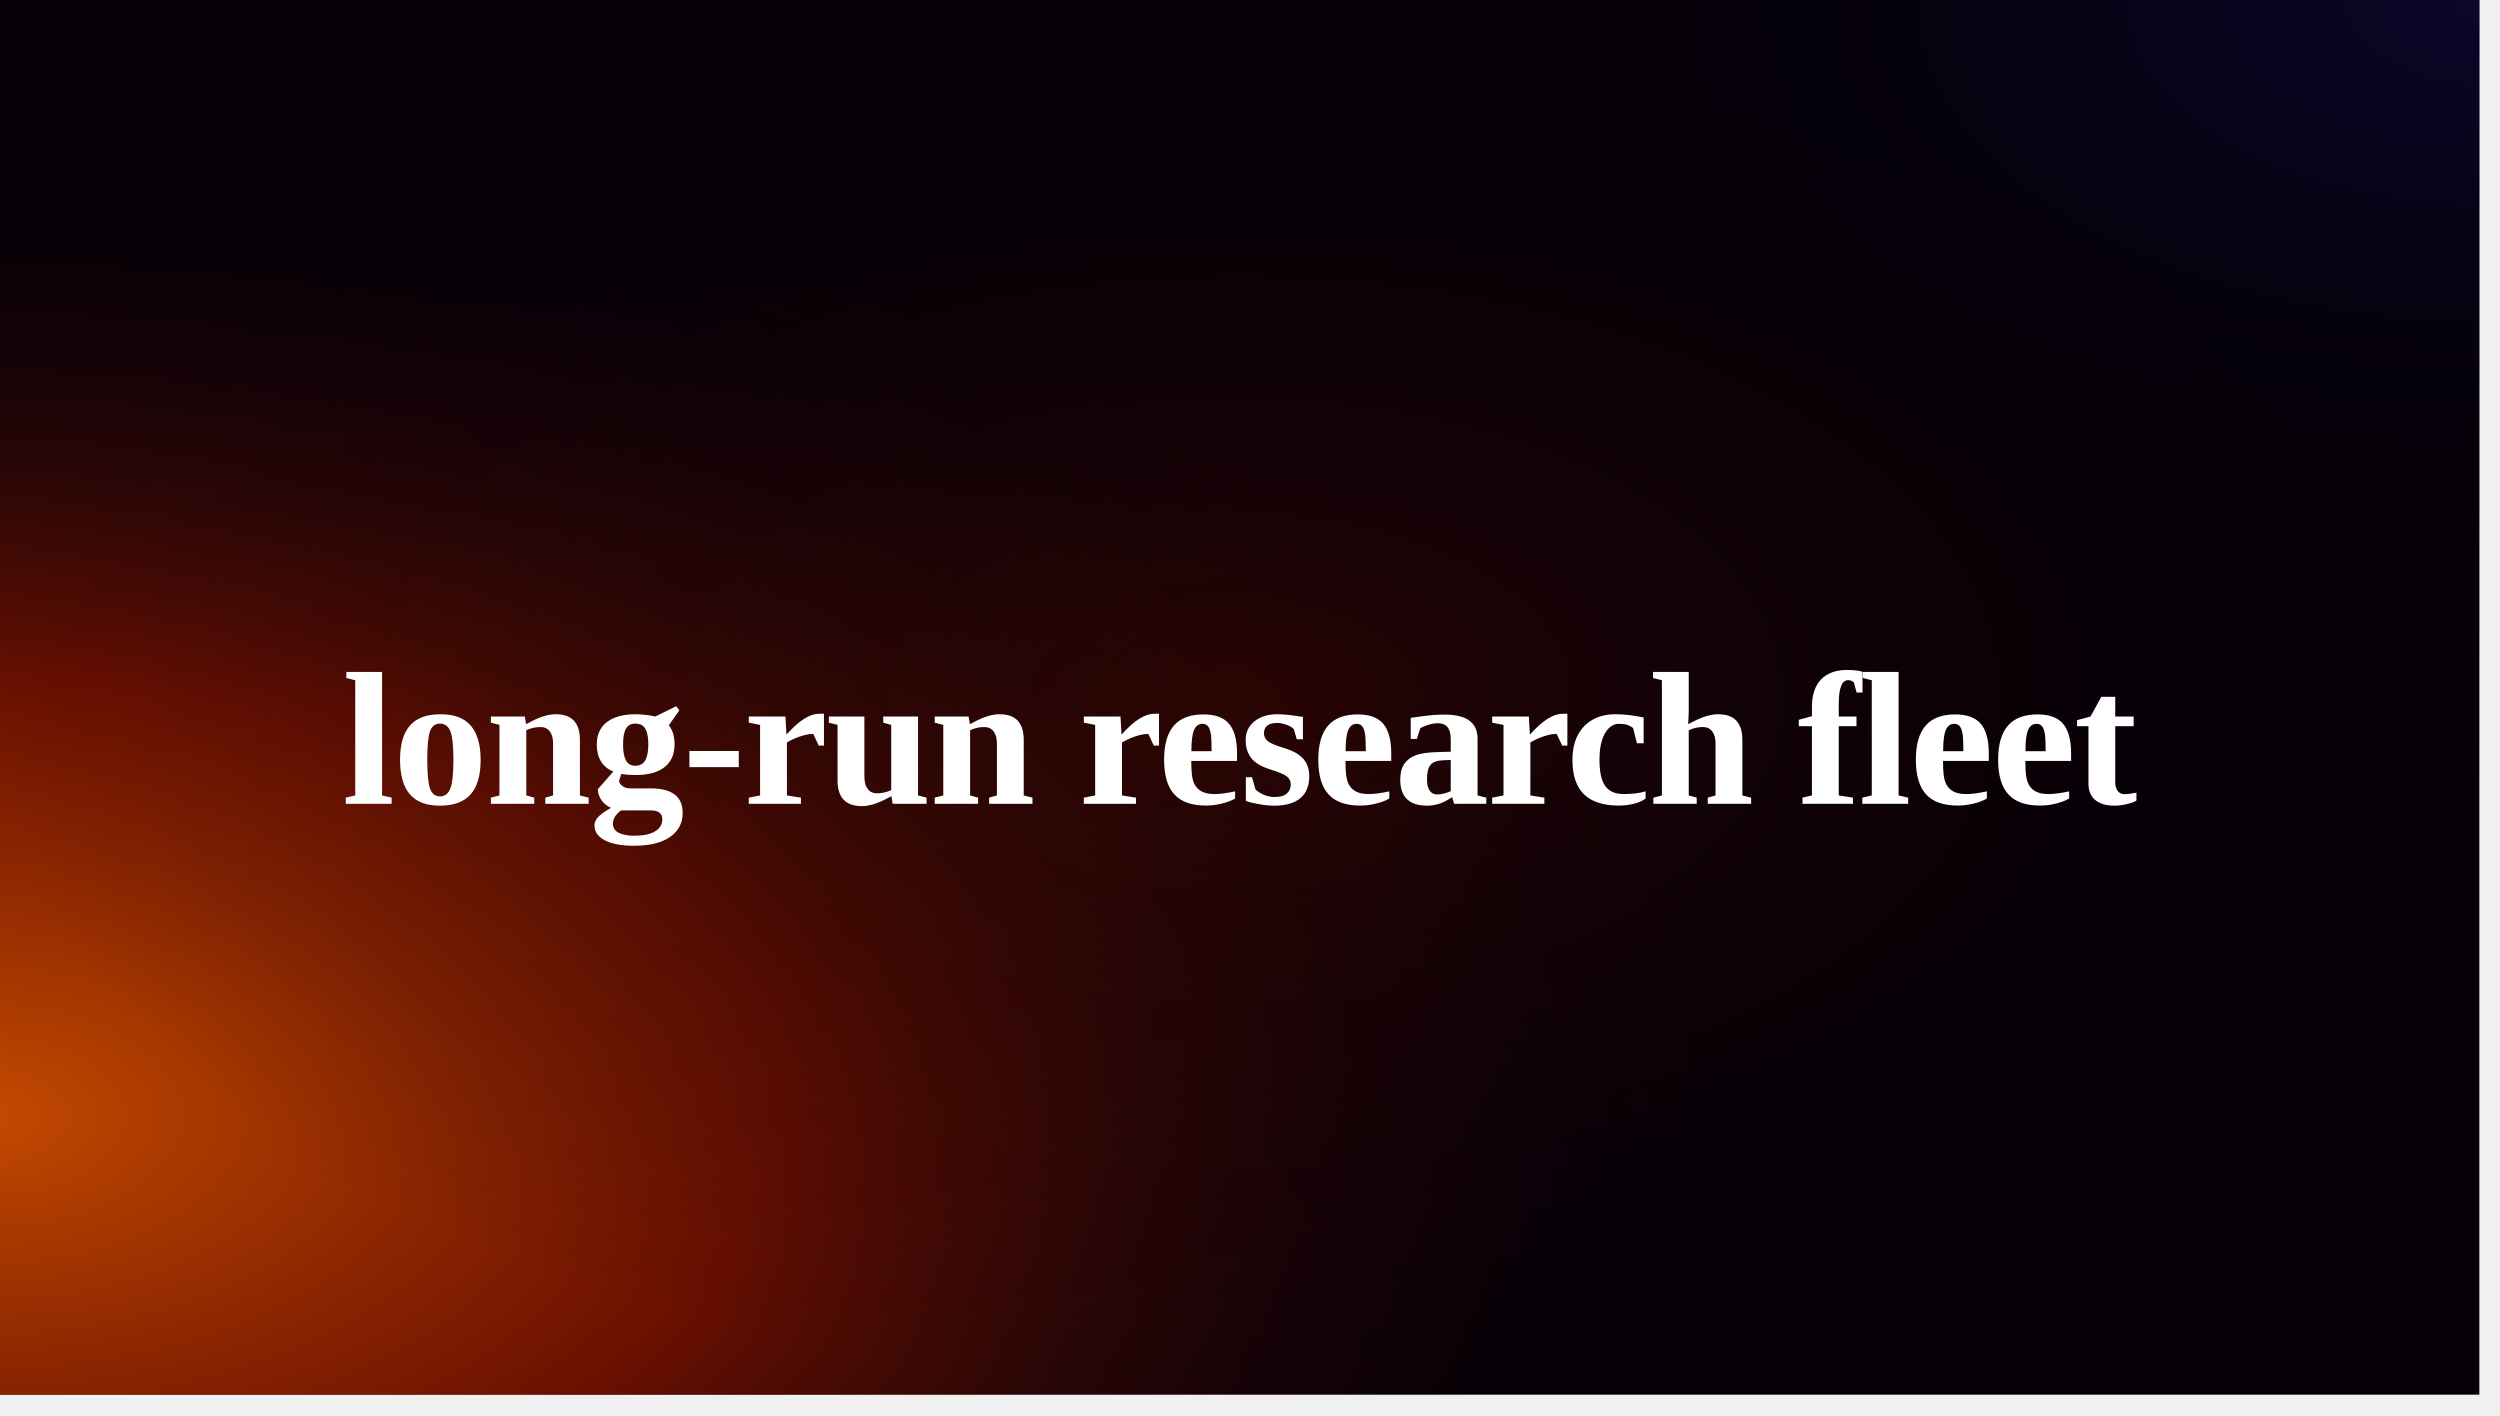
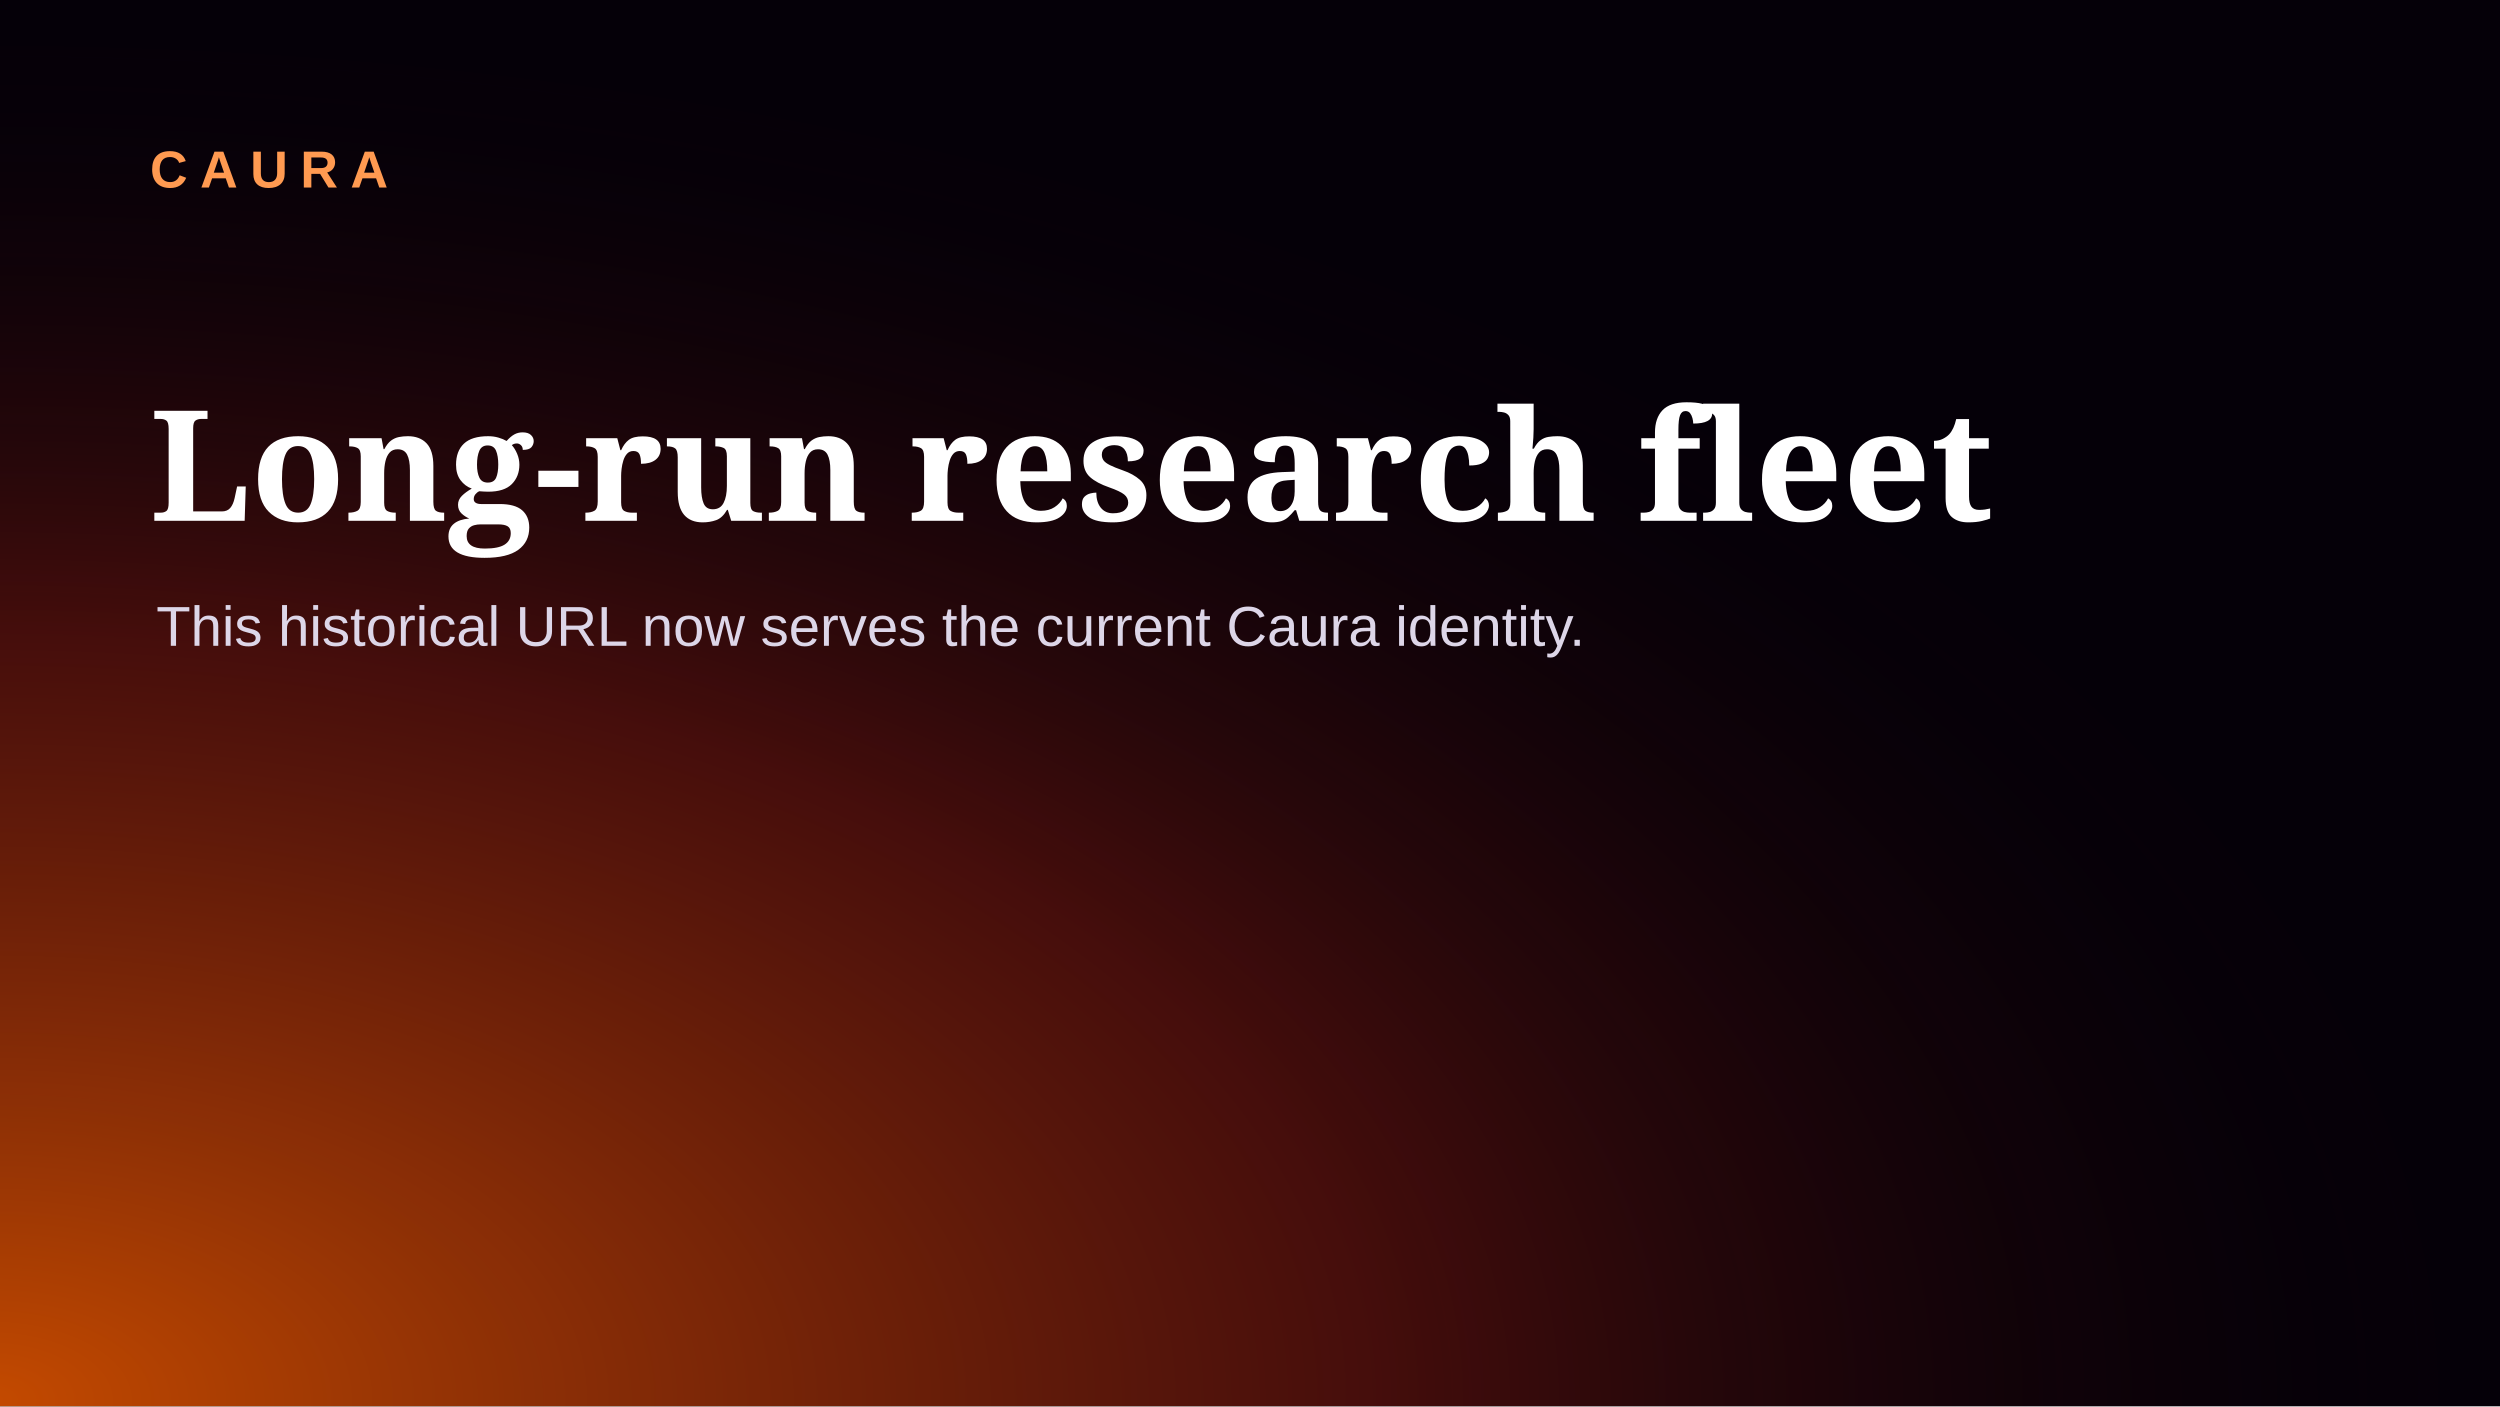
- <svg xmlns="http://www.w3.org/2000/svg" width="100%" viewBox="0 0 1210 685" role="img" style="">
+ <svg xmlns="http://www.w3.org/2000/svg" width="1200" height="675" viewBox="0 0 1200 675" role="img" aria-labelledby="title desc">
  <defs>
-     <radialGradient id="glow-left" cx="0%" cy="80%" r="70%">
-       <stop offset="0%" stop-color="#C44A00" stop-opacity="1" />
-       <stop offset="45%" stop-color="#7A1200" stop-opacity="0.85" />
-       <stop offset="100%" stop-color="#050008" stop-opacity="0" />
-     </radialGradient>
-     <radialGradient id="glow-right" cx="100%" cy="0%" r="55%">
-       <stop offset="0%" stop-color="#0A0830" stop-opacity="0.9" />
-       <stop offset="60%" stop-color="#050008" stop-opacity="0.5" />
-       <stop offset="100%" stop-color="#050008" stop-opacity="0" />
-     </radialGradient>
-     <radialGradient id="glow-center" cx="50%" cy="50%" r="50%">
-       <stop offset="0%" stop-color="#3D0800" stop-opacity="0.6" />
-       <stop offset="100%" stop-color="#050008" stop-opacity="0" />
+     <radialGradient id="left" cx="0" cy="1" r="1">
+       <stop offset="0" stop-color="#c44a00" />
+       <stop offset=".55" stop-color="#5b120d" stop-opacity=".75" />
+       <stop offset="1" stop-color="#050008" stop-opacity="0" />
    </radialGradient>
  </defs>
-   <rect width="1200" height="675" fill="#050008" style="fill:rgb(5, 0, 8);stroke:none;color:rgb(255, 255, 255);stroke-width:1px;stroke-linecap:butt;stroke-linejoin:miter;opacity:1;font-family:&quot;Anthropic Sans&quot;, -apple-system, &quot;system-ui&quot;, &quot;Segoe UI&quot;, sans-serif;font-size:16px;font-weight:400;text-anchor:start;dominant-baseline:auto" />
-   <rect width="1200" height="675" fill="url(#glow-left)" style="stroke:none;color:rgb(255, 255, 255);stroke-width:1px;stroke-linecap:butt;stroke-linejoin:miter;opacity:1;font-family:&quot;Anthropic Sans&quot;, -apple-system, &quot;system-ui&quot;, &quot;Segoe UI&quot;, sans-serif;font-size:16px;font-weight:400;text-anchor:start;dominant-baseline:auto" />
-   <rect width="1200" height="675" fill="url(#glow-right)" style="stroke:none;color:rgb(255, 255, 255);stroke-width:1px;stroke-linecap:butt;stroke-linejoin:miter;opacity:1;font-family:&quot;Anthropic Sans&quot;, -apple-system, &quot;system-ui&quot;, &quot;Segoe UI&quot;, sans-serif;font-size:16px;font-weight:400;text-anchor:start;dominant-baseline:auto" />
-   <rect width="1200" height="675" fill="url(#glow-center)" style="stroke:none;color:rgb(255, 255, 255);stroke-width:1px;stroke-linecap:butt;stroke-linejoin:miter;opacity:1;font-family:&quot;Anthropic Sans&quot;, -apple-system, &quot;system-ui&quot;, &quot;Segoe UI&quot;, sans-serif;font-size:16px;font-weight:400;text-anchor:start;dominant-baseline:auto" />
-   <text x="600" y="358" text-anchor="middle" dominant-baseline="central" font-family="Georgia, 'Times New Roman', serif" font-size="92" font-weight="700" letter-spacing="-1" fill="#FFFFFF" style="fill:rgb(255, 255, 255);stroke:none;color:rgb(255, 255, 255);stroke-width:1px;stroke-linecap:butt;stroke-linejoin:miter;opacity:1;font-family:Georgia, &quot;Times New Roman&quot;, serif;font-size:92px;font-weight:700;text-anchor:middle;dominant-baseline:central">long-run research fleet</text>
+   <rect width="1200" height="675" fill="#050008" />
+   <rect width="1200" height="675" fill="url(#left)" />
+   <text x="72" y="90" fill="#ff9a51" font-family="Arial, sans-serif" font-size="25" font-weight="700" letter-spacing="6">CAURA</text>
+   <text x="72" y="250" fill="#fff" font-family="Georgia, serif" font-size="74" font-weight="700">Long-run research fleet</text>
+   <text x="75" y="310" fill="#ddd6e8" font-family="Arial, sans-serif" font-size="27">This historical URL now serves the current Caura identity.</text>
</svg>
